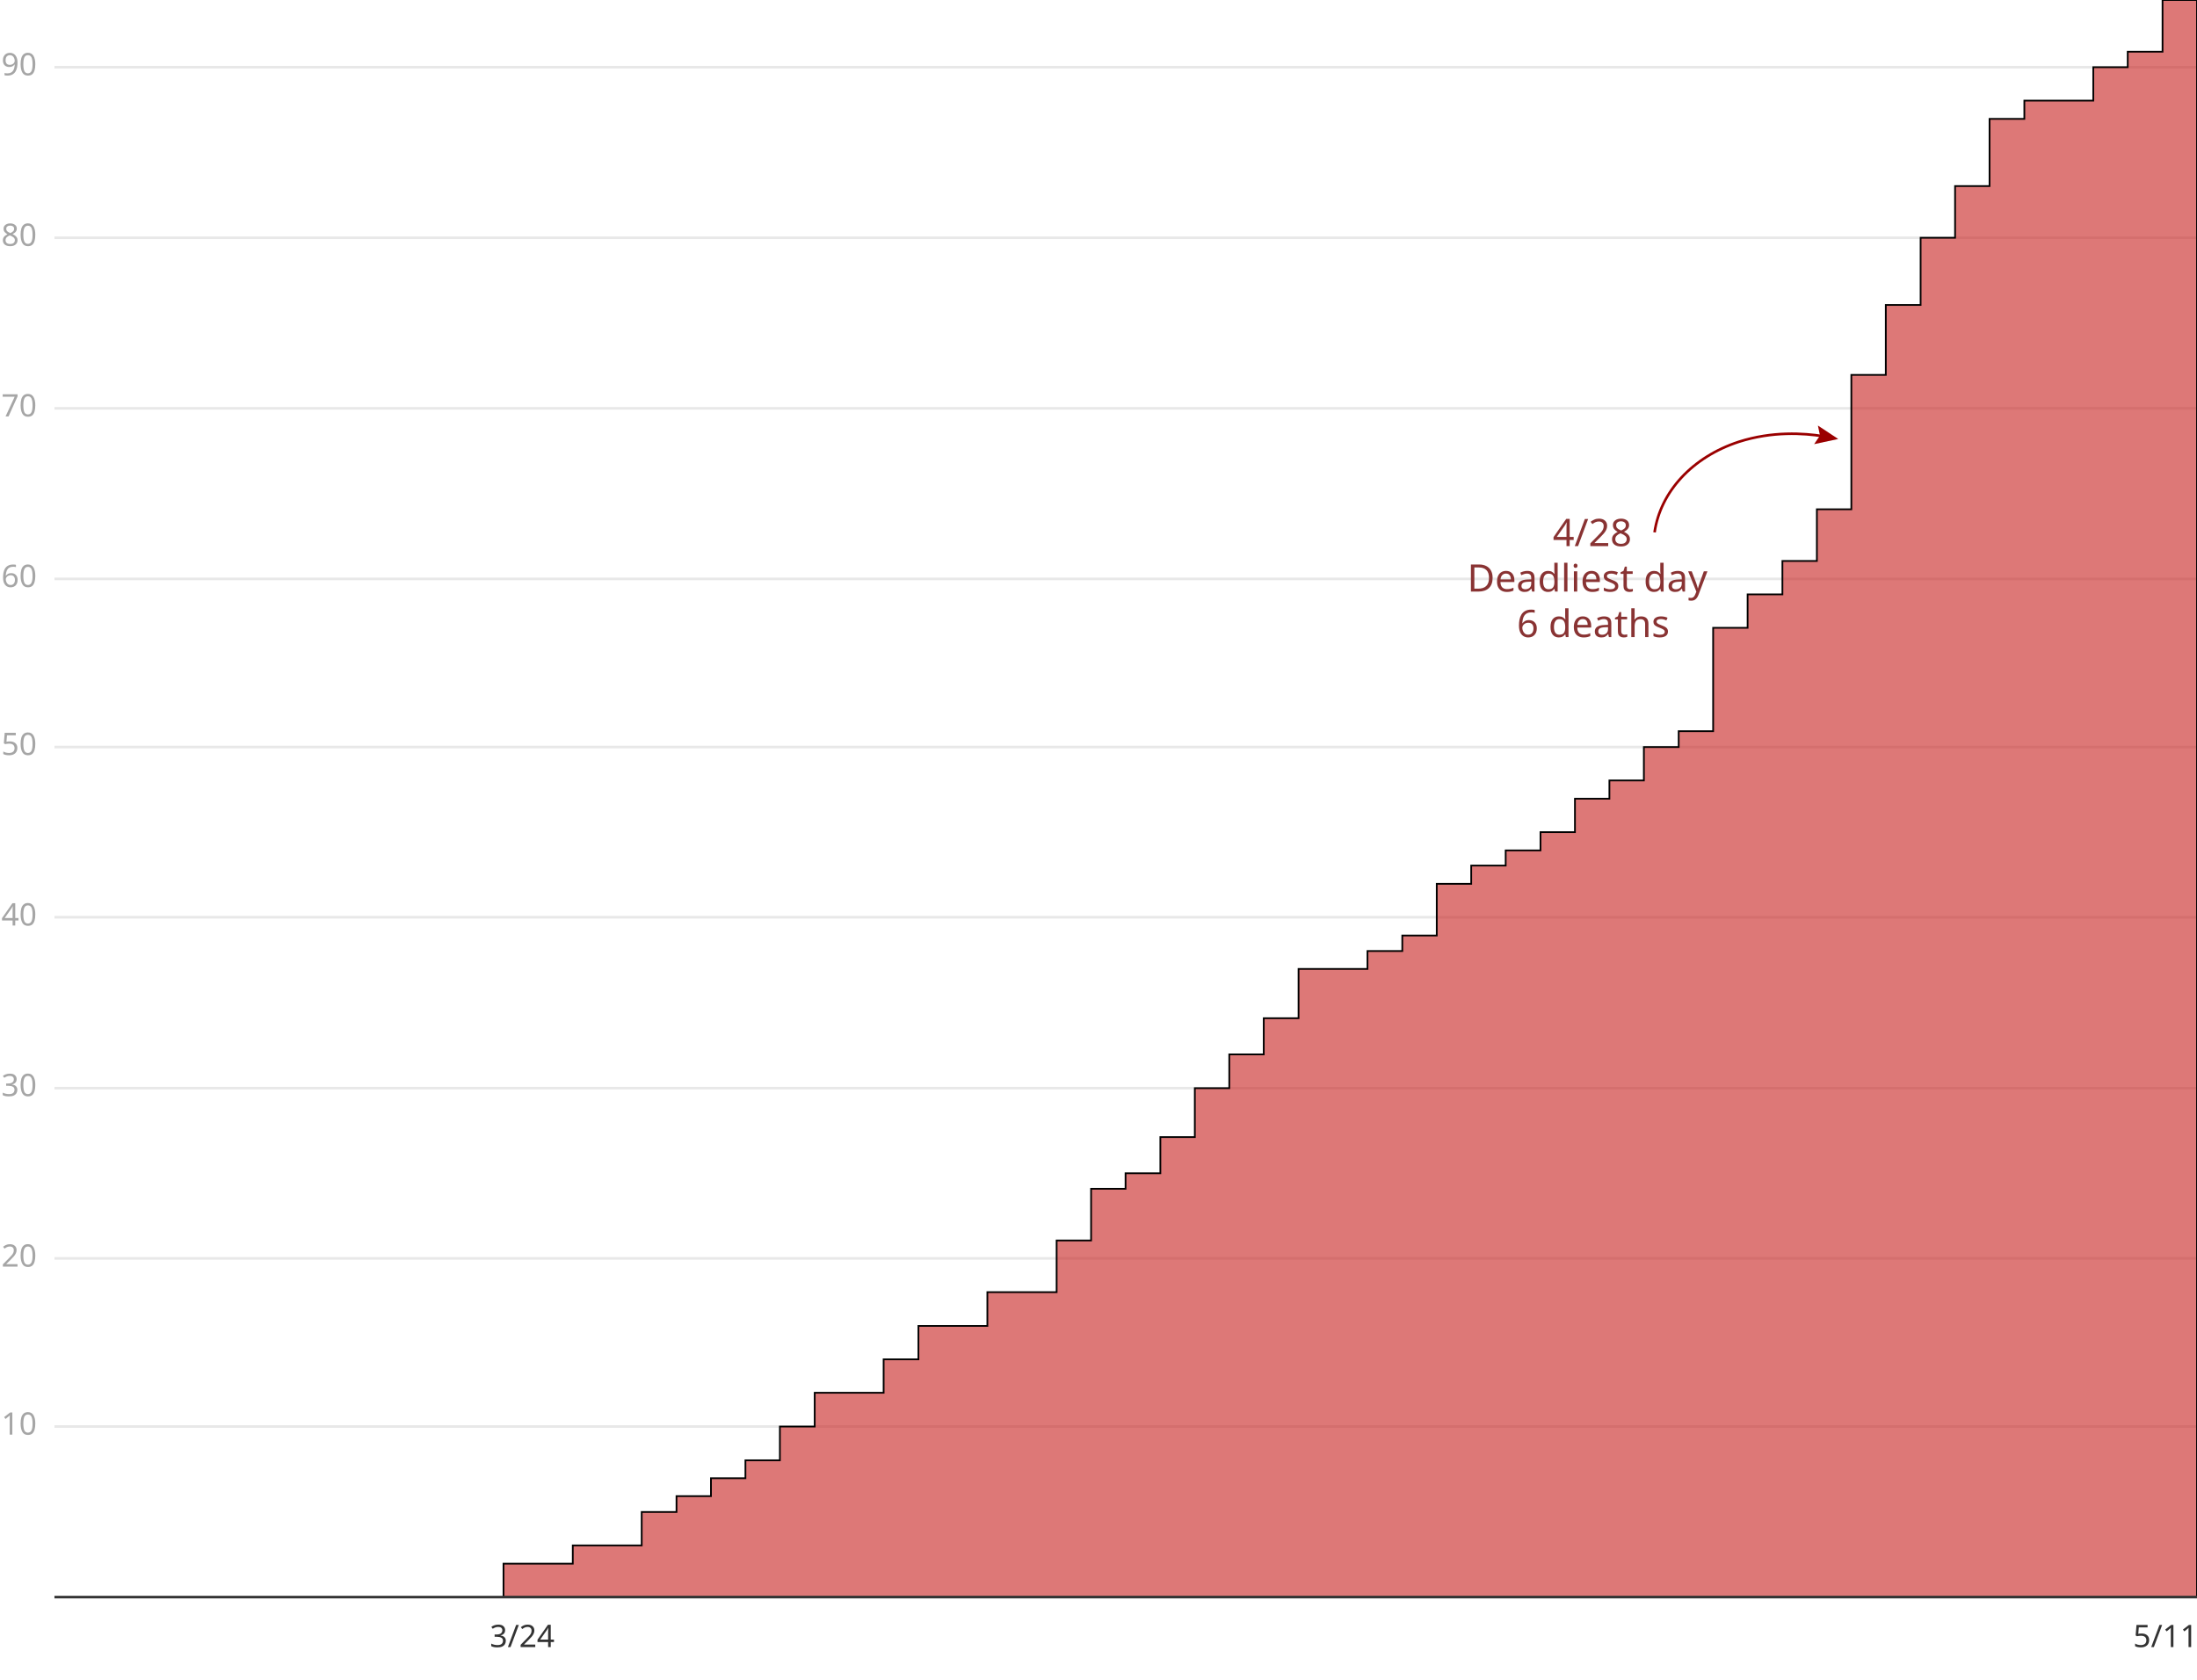
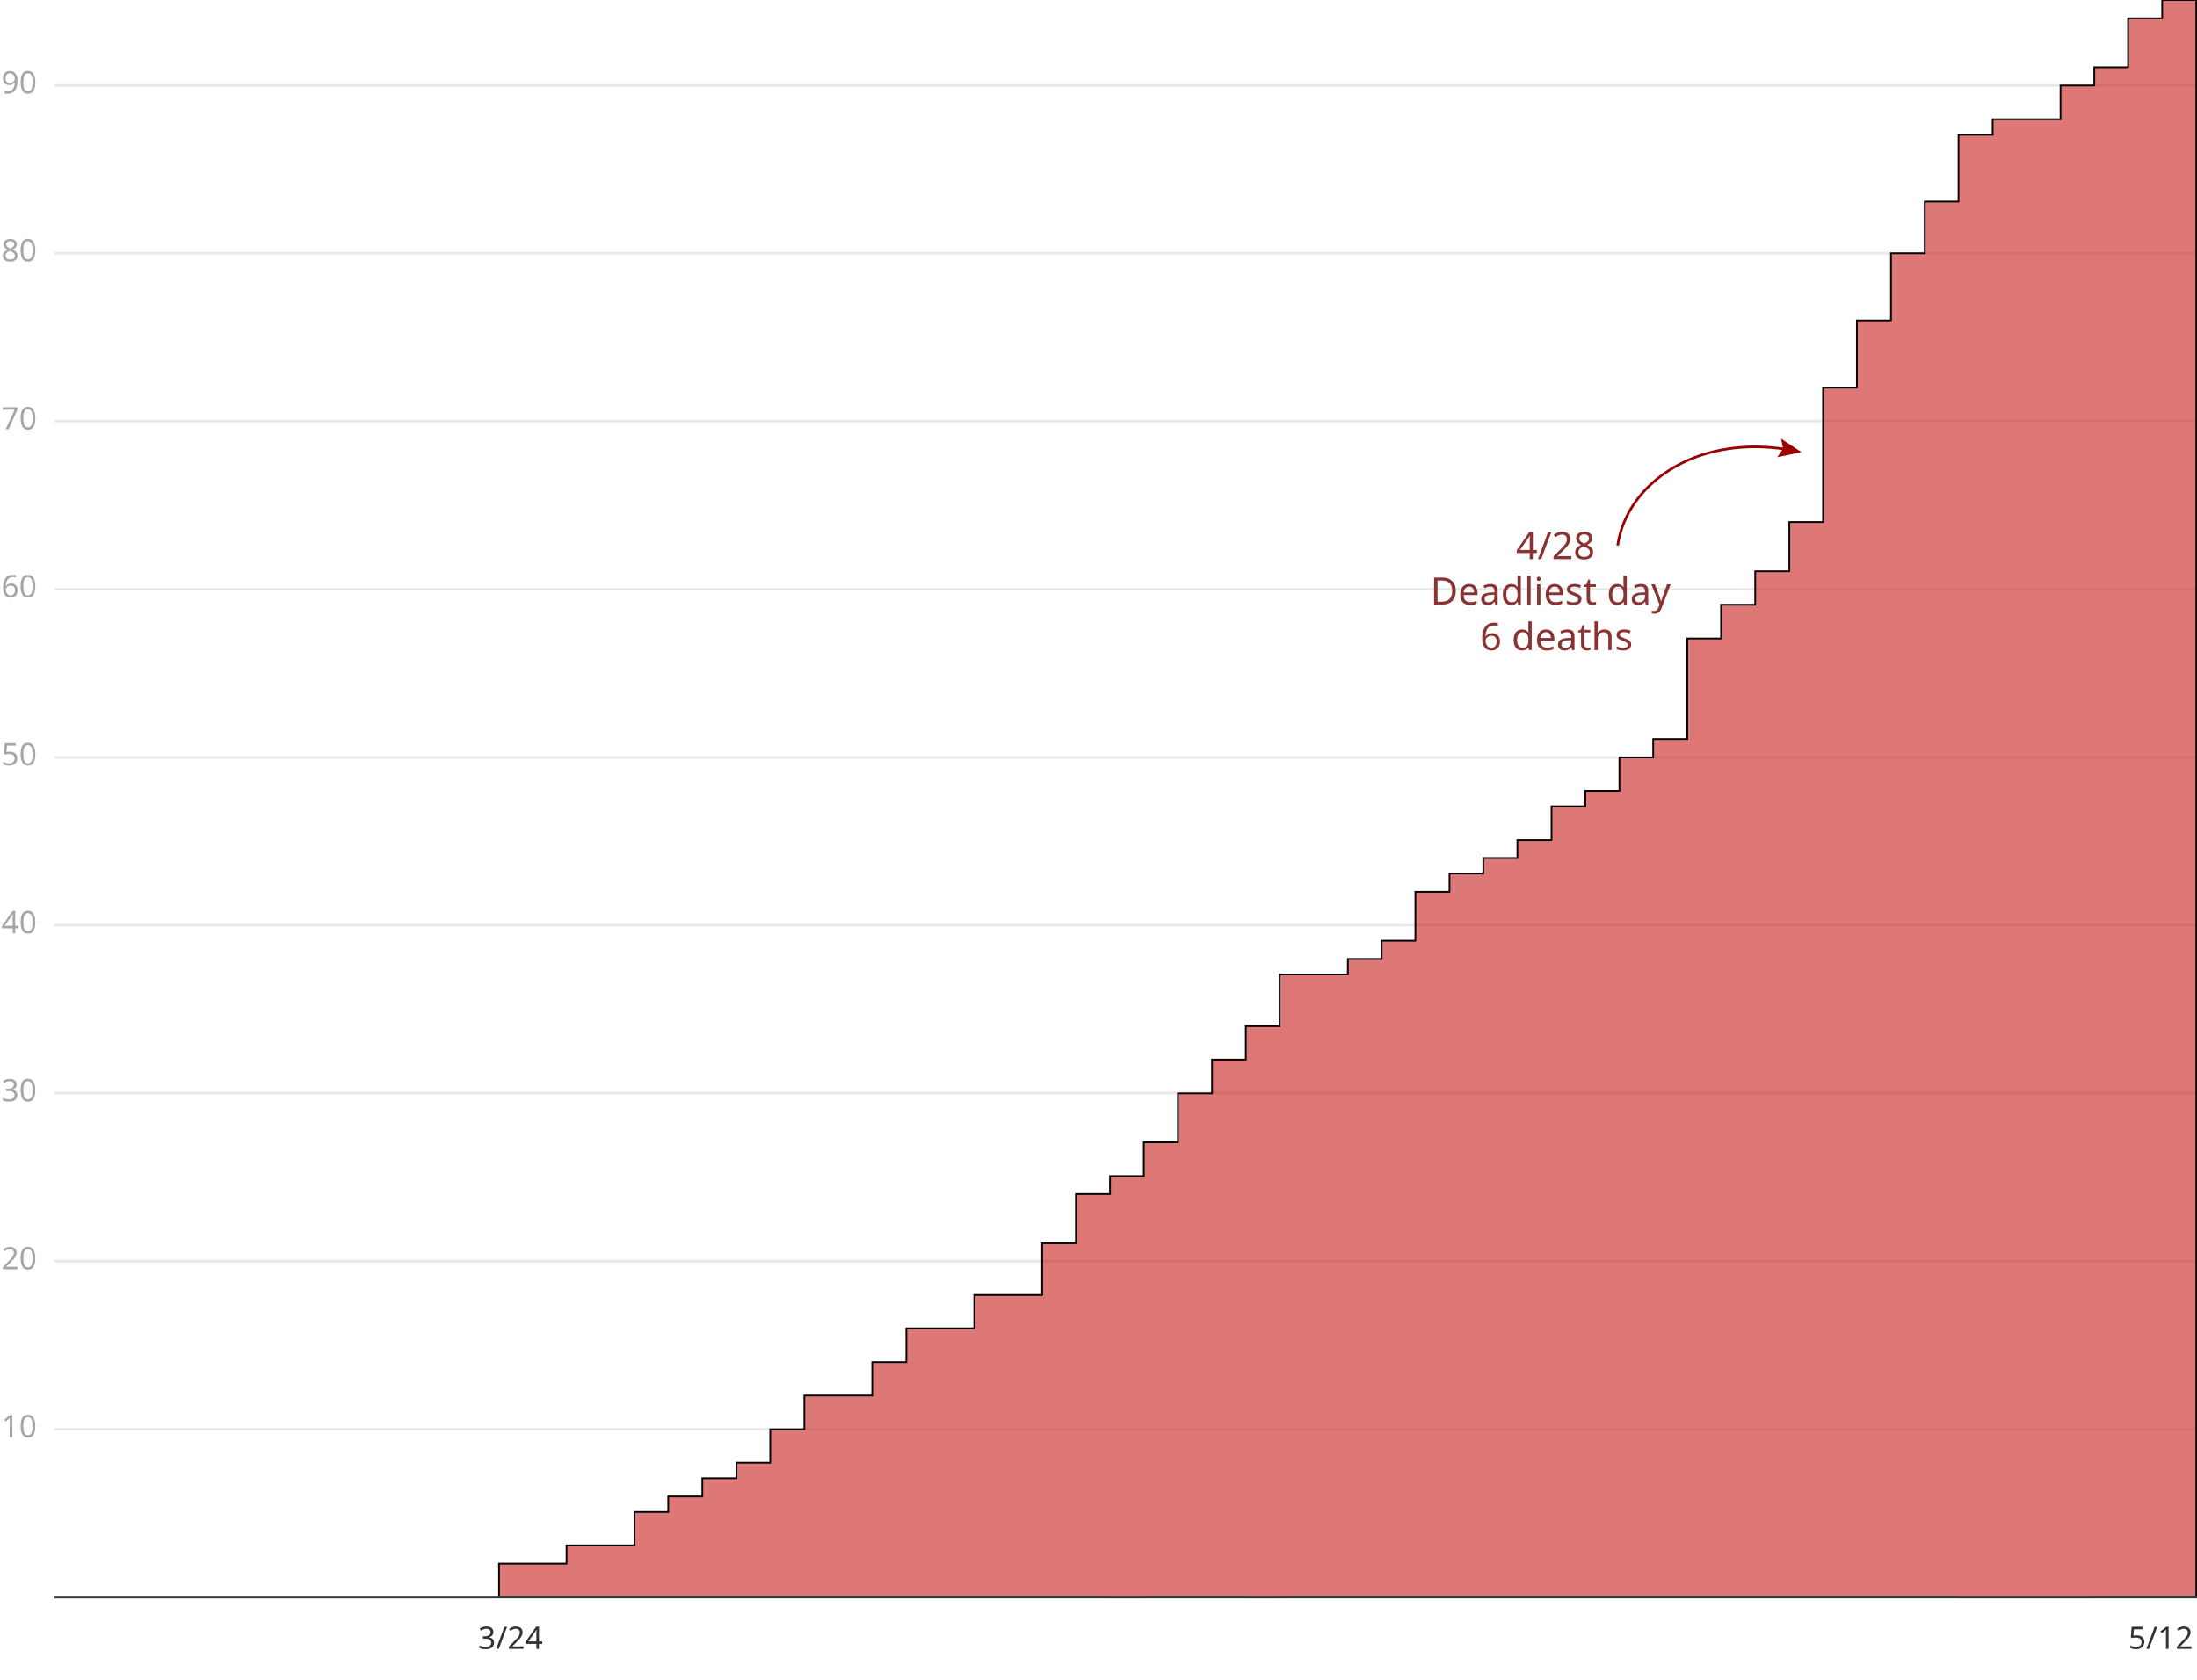
<svg xmlns="http://www.w3.org/2000/svg" xmlns:xlink="http://www.w3.org/1999/xlink" version="1.1" id="Layer_1" x="0px" y="0px" viewBox="0 0 637.5 487.5" style="enable-background:new 0 0 637.5 487.5;" xml:space="preserve">
  <style type="text/css">
	.st0{clip-path:url(#SVGID_2_);enable-background:new    ;}
	.st1{clip-path:url(#SVGID_4_);fill:none;stroke:#E8E8E8;stroke-width:0.75;stroke-miterlimit:10;}
	.st2{clip-path:url(#SVGID_4_);fill:#C71E1D;}
	.st3{clip-path:url(#SVGID_4_);fill:#C71E1D;fill-opacity:0.6;stroke:#000000;stroke-width:0.5;stroke-miterlimit:10;}
	.st4{clip-path:url(#SVGID_4_);fill:none;stroke:#333333;stroke-width:0.75;stroke-miterlimit:10;}
	.st5{clip-path:url(#SVGID_4_);}
	.st6{fill:#A6A6A6;}
	.st7{font-family:'Roboto-Regular';}
	.st8{font-size:9px;}
- 	.st9{fill:#333333;}
- 	.st10{fill:none;stroke:#9A0000;stroke-width:0.75;stroke-miterlimit:10;}
- 	.st11{fill:#9A0000;}
- 	.st12{fill:#893333;}
- 	.st13{font-family:'ArialMT';}
- 	.st14{font-size:11px;}
- 	.st15{font-family:'Arial-BoldMT';}
+ 	.st9{fill:none;stroke:#9A0000;stroke-width:0.75;stroke-miterlimit:10;}
+ 	.st10{fill:#9A0000;}
+ 	.st11{fill:#893333;}
+ 	.st12{font-family:'ArialMT';}
+ 	.st13{font-size:11px;}
+ 	.st14{font-family:'Arial-BoldMT';}
+ 	.st15{fill:#333333;}
</style>
  <g>
    <defs>
      <rect id="SVGID_1_" width="637.5" height="487.5" />
    </defs>
    <clipPath id="SVGID_2_">
      <use xlink:href="#SVGID_1_" style="overflow:visible;" />
    </clipPath>
    <g class="st0">
      <g>
        <defs>
          <rect id="SVGID_3_" width="637.5" height="487.5" />
        </defs>
        <clipPath id="SVGID_4_">
          <use xlink:href="#SVGID_3_" style="overflow:visible;" />
        </clipPath>
-         <line class="st1" x1="15.8" y1="19.5" x2="637.5" y2="19.5" />
-         <line class="st1" x1="15.8" y1="69" x2="637.5" y2="69" />
-         <line class="st1" x1="15.8" y1="118.5" x2="637.5" y2="118.5" />
-         <line class="st1" x1="15.8" y1="168" x2="637.5" y2="168" />
-         <line class="st1" x1="15.8" y1="216.8" x2="637.5" y2="216.8" />
-         <line class="st1" x1="15.8" y1="266.2" x2="637.5" y2="266.2" />
-         <line class="st1" x1="15.8" y1="315.8" x2="637.5" y2="315.8" />
-         <line class="st1" x1="15.8" y1="365.2" x2="637.5" y2="365.2" />
-         <line class="st1" x1="15.8" y1="414" x2="637.5" y2="414" />
-         <path class="st2" d="M15.8,463.5h10H15.8z" />
-         <path class="st2" d="M25.8,463.5h10H25.8z" />
-         <path class="st2" d="M35.8,463.5h10H35.8z" />
-         <path class="st2" d="M45.8,463.5h10H45.8z" />
-         <path class="st2" d="M55.9,463.5h10H55.9z" />
-         <path class="st2" d="M65.9,463.5h10H65.9z" />
-         <path class="st2" d="M75.9,463.5h10H75.9z" />
-         <path class="st2" d="M85.9,463.5h10H85.9z" />
-         <path class="st2" d="M96,463.5h10H96z" />
-         <path class="st2" d="M106,463.5h10H106z" />
-         <path class="st2" d="M116,463.5h10H116z" />
-         <path class="st2" d="M126.1,463.5h10H126.1z" />
-         <path class="st2" d="M136.1,463.5h10H136.1z" />
-         <polygon class="st3" points="627.5,0 627.5,15 617.4,15 617.4,19.5 607.4,19.5 607.4,29.2 597.4,29.2 587.4,29.2 587.4,34.5      577.3,34.5 577.3,54 567.3,54 567.3,69 557.3,69 557.3,88.5 547.2,88.5 547.2,108.8 537.2,108.8 537.2,147.8 527.2,147.8      527.2,162.8 517.2,162.8 517.2,172.5 507.1,172.5 507.1,182.2 497.1,182.2 497.1,212.2 487.1,212.2 487.1,216.8 477,216.8      477,226.5 467,226.5 467,231.8 457,231.8 457,241.5 447,241.5 447,246.8 436.9,246.8 436.9,251.2 426.9,251.2 426.9,256.5      416.9,256.5 416.9,271.5 406.9,271.5 406.9,276 396.8,276 396.8,281.2 386.8,281.2 376.8,281.2 376.8,295.5 366.7,295.5      366.7,306 356.7,306 356.7,315.8 346.7,315.8 346.7,330 336.7,330 336.7,340.5 326.6,340.5 326.6,345 316.6,345 316.6,360      306.6,360 306.6,375 296.5,375 296.5,375 286.5,375 286.5,384.8 276.5,384.8 276.5,384.8 266.5,384.8 266.5,394.5 256.4,394.5      256.4,404.2 246.4,404.2 236.4,404.2 236.4,414 226.3,414 226.3,423.8 216.3,423.8 216.3,429 206.3,429 206.3,434.2 196.3,434.2      196.3,438.8 186.2,438.8 186.2,448.5 176.2,448.5 176.2,448.5 166.2,448.5 166.2,453.8 156.1,453.8 156.1,453.8 146.1,453.8      146.1,463.5 156.1,463.5 156.1,463.5 166.2,463.5 176.2,463.5 176.2,463.5 186.2,463.5 196.3,463.5 196.3,463.5 206.3,463.5      216.3,463.5 216.3,463.5 226.3,463.5 226.3,463.5 236.4,463.5 246.4,463.5 256.4,463.5 256.4,463.5 266.5,463.5 276.5,463.5      276.5,463.5 286.5,463.5 296.5,463.5 296.5,463.5 306.6,463.5 306.6,463.5 316.6,463.5 326.6,463.5 326.6,463.5 336.7,463.5      346.7,463.5 346.7,463.5 356.7,463.5 366.7,463.5 366.7,463.5 376.8,463.5 376.8,463.5 386.8,463.5 396.8,463.5 406.9,463.5      406.9,463.5 416.9,463.5 426.9,463.5 436.9,463.5 436.9,463.5 447,463.5 447,463.5 457,463.5 467,463.5 477,463.5 477,463.5      487.1,463.5 487.1,463.5 497.1,463.5 507.1,463.5 517.2,463.5 527.2,463.5 527.2,463.5 537.2,463.5 547.2,463.5 547.2,463.5      557.3,463.5 567.3,463.5 567.3,463.5 577.3,463.5 577.3,463.5 587.4,463.5 587.4,463.5 597.4,463.5 607.4,463.5 617.4,463.5      617.4,463.5 627.5,463.5 627.5,463.5 637.5,463.5 637.5,0    " />
+         <line class="st1" x1="15.8" y1="24.8" x2="637.5" y2="24.8" />
+         <line class="st1" x1="15.8" y1="73.5" x2="637.5" y2="73.5" />
+         <line class="st1" x1="15.8" y1="122.2" x2="637.5" y2="122.2" />
+         <line class="st1" x1="15.8" y1="171" x2="637.5" y2="171" />
+         <line class="st1" x1="15.8" y1="219.8" x2="637.5" y2="219.8" />
+         <line class="st1" x1="15.8" y1="268.5" x2="637.5" y2="268.5" />
+         <line class="st1" x1="15.8" y1="317.2" x2="637.5" y2="317.2" />
+         <line class="st1" x1="15.8" y1="366" x2="637.5" y2="366" />
+         <line class="st1" x1="15.8" y1="414.8" x2="637.5" y2="414.8" />
+         <path class="st2" d="M15.8,463.5h9.9H15.8z" />
+         <path class="st2" d="M25.6,463.5h9.9H25.6z" />
+         <path class="st2" d="M35.5,463.5h9.9H35.5z" />
+         <path class="st2" d="M45.4,463.5h9.9H45.4z" />
+         <path class="st2" d="M55.2,463.5h9.9H55.2z" />
+         <path class="st2" d="M65.1,463.5H75H65.1z" />
+         <path class="st2" d="M75,463.5h9.9H75z" />
+         <path class="st2" d="M84.8,463.5h9.9H84.8z" />
+         <path class="st2" d="M94.7,463.5h9.9H94.7z" />
+         <path class="st2" d="M104.6,463.5h9.9H104.6z" />
+         <path class="st2" d="M114.4,463.5h9.9H114.4z" />
+         <path class="st2" d="M124.3,463.5h9.9H124.3z" />
+         <path class="st2" d="M134.2,463.5h9.9H134.2z" />
+         <polygon class="st3" points="627.4,0 627.4,5.3 617.5,5.3 617.5,19.5 607.7,19.5 607.7,24.8 597.9,24.8 597.9,34.6 588,34.6      588,34.6 578.2,34.6 578.2,39.1 568.3,39.1 568.3,58.5 558.5,58.5 558.5,73.5 548.7,73.5 548.7,93 538.8,93 538.8,112.5      529,112.5 529,151.5 519.2,151.5 519.2,165.8 509.3,165.8 509.3,175.5 499.4,175.5 499.4,185.3 489.6,185.3 489.6,214.5      479.7,214.5 479.7,219.8 469.9,219.8 469.9,229.5 460,229.5 460,234 450.2,234 450.2,243.8 440.3,243.8 440.3,249 430.4,249      430.4,253.5 420.6,253.5 420.6,258.8 410.7,258.8 410.7,273 400.9,273 400.9,278.3 391.1,278.3 391.1,282.8 381.2,282.8      371.3,282.8 371.3,297.8 361.5,297.8 361.5,307.5 351.7,307.5 351.7,317.3 341.8,317.3 341.8,331.5 331.9,331.5 331.9,341.3      322.1,341.3 322.1,346.5 312.2,346.5 312.2,360.8 302.4,360.8 302.4,375.8 292.5,375.8 292.5,375.8 282.7,375.8 282.7,385.5      272.9,385.5 272.8,385.5 263,385.5 263,395.3 253.1,395.3 253.1,405 243.2,405 233.4,405 233.4,414.8 223.5,414.8 223.5,424.5      213.7,424.5 213.7,429 203.8,429 203.8,434.3 193.9,434.3 193.9,438.8 184.1,438.8 184.1,448.5 174.3,448.5 174.3,448.5      164.4,448.5 164.4,453.8 154.6,453.8 154.6,453.8 144.8,453.8 144.8,463.5 154.6,463.5 154.6,463.5 164.4,463.5 174.3,463.5      174.3,463.5 184.1,463.5 193.9,463.5 194,463.5 203.8,463.5 213.7,463.5 223.5,463.5 223.6,463.5 233.4,463.5 233.4,463.5      243.2,463.5 253.1,463.5 263,463.5 272.8,463.5 272.9,463.5 282.7,463.5 292.5,463.5 292.5,463.5 302.4,463.5 312.2,463.5      322.1,463.5 322.1,463.6 332,463.6 332,463.5 341.8,463.5 351.7,463.5 361.5,463.5 361.5,463.6 371.4,463.6 371.4,463.5      381.2,463.5 391.1,463.5 400.9,463.5 400.9,463.5 410.7,463.5 420.6,463.5 420.6,463.5 430.4,463.5 440.3,463.5 440.3,463.5      450.2,463.5 460,463.5 460,463.5 469.9,463.5 479.7,463.5 479.7,463.5 489.6,463.5 499.4,463.5 509.3,463.5 509.3,463.5      519.2,463.5 529,463.5 529,463.5 538.8,463.5 538.8,463.5 548.7,463.5 548.7,463.5 558.5,463.5 558.5,463.5 568.3,463.5      568.3,463.6 578.2,463.6 588,463.6 588,463.6 597.9,463.6 607.7,463.6 607.7,463.5 617.5,463.5 627.4,463.5 637.3,463.5 637.3,0         " />
        <line class="st4" x1="15.8" y1="463.5" x2="637.5" y2="463.5" />
        <g class="st5">
-           <text transform="matrix(1 0 0 1 0.3926 416.3496)" class="st6 st7 st8">10</text>
+           <text transform="matrix(1 0 0 1 0.3926 417.0996)" class="st6 st7 st8">10</text>
        </g>
        <g class="st5">
-           <text transform="matrix(1 0 0 1 0.3926 367.5996)" class="st6 st7 st8">20</text>
+           <text transform="matrix(1 0 0 1 0.3926 368.3496)" class="st6 st7 st8">20</text>
        </g>
        <g class="st5">
-           <text transform="matrix(1 0 0 1 0.3926 318.0996)" class="st6 st7 st8">30</text>
+           <text transform="matrix(1 0 0 1 0.3926 319.5996)" class="st6 st7 st8">30</text>
        </g>
        <g class="st5">
-           <text transform="matrix(1 0 0 1 0.3926 268.5996)" class="st6 st7 st8">40</text>
+           <text transform="matrix(1 0 0 1 0.3926 270.8496)" class="st6 st7 st8">40</text>
        </g>
        <g class="st5">
-           <text transform="matrix(1 0 0 1 0.3926 219.0996)" class="st6 st7 st8">50</text>
+           <text transform="matrix(1 0 0 1 0.3926 222.0996)" class="st6 st7 st8">50</text>
        </g>
        <g class="st5">
-           <text transform="matrix(1 0 0 1 0.3926 170.3496)" class="st6 st7 st8">60</text>
+           <text transform="matrix(1 0 0 1 0.3926 173.3496)" class="st6 st7 st8">60</text>
        </g>
        <g class="st5">
-           <text transform="matrix(1 0 0 1 0.3926 120.8496)" class="st6 st7 st8">70</text>
+           <text transform="matrix(1 0 0 1 0.3926 124.5996)" class="st6 st7 st8">70</text>
        </g>
        <g class="st5">
-           <text transform="matrix(1 0 0 1 0.3926 71.3496)" class="st6 st7 st8">80</text>
+           <text transform="matrix(1 0 0 1 0.3926 75.8496)" class="st6 st7 st8">80</text>
        </g>
        <g class="st5">
-           <text transform="matrix(1 0 0 1 0.3926 21.8496)" class="st6 st7 st8">90</text>
+           <text transform="matrix(1 0 0 1 0.3926 27.0996)" class="st6 st7 st8">90</text>
        </g>
      </g>
    </g>
  </g>
  <g>
-     <text transform="matrix(1 0 0 1 142.1338 478.001)" class="st9 st7 st8">3/24</text>
-   </g>
-   <g>
-     <text transform="matrix(1 0 0 1 618.975 478.0012)" class="st9 st7 st8">5/11</text>
-   </g>
-   <g>
    <g>
-       <path class="st10" d="M480.1,154.5c1.7-11.8,11-21.9,24.5-26.3c9.7-3.1,18.8-2.5,24.4-1.6" />
+       <path class="st9" d="M469.4,158.3c1.7-11.8,11-21.9,24.5-26.3c9.7-3.1,18.8-2.5,24.4-1.6" />
      <g>
-         <polygon class="st11" points="526.4,128.9 528.1,126.4 527.5,123.5 533.4,127.4    " />
+         <polygon class="st10" points="515.7,132.7 517.4,130.2 516.8,127.3 522.7,131.2    " />
      </g>
    </g>
  </g>
-   <text transform="matrix(1 0 0 1 450.5502 158.4844)" class="st12 st13 st14">4/28</text>
-   <text transform="matrix(1 0 0 1 425.7502 171.6841)" class="st12 st15 st14">Deadliest day</text>
-   <text transform="matrix(1 0 0 1 440.1501 184.8843)" class="st12 st13 st14">6 deaths</text>
+   <text transform="matrix(1 0 0 1 439.8613 162.2739)" class="st11 st12 st13">4/28</text>
+   <text transform="matrix(1 0 0 1 415.0613 175.4736)" class="st11 st14 st13">Deadliest day</text>
+   <text transform="matrix(1 0 0 1 429.4612 188.6738)" class="st11 st12 st13">6 deaths</text>
+   <g>
+     <text transform="matrix(1 0 0 1 138.7277 478.5361)" class="st15 st7 st8">3/24</text>
+   </g>
+   <g>
+     <text transform="matrix(1 0 0 1 617.5689 478.5363)" class="st15 st7 st8">5/12</text>
+   </g>
</svg>
